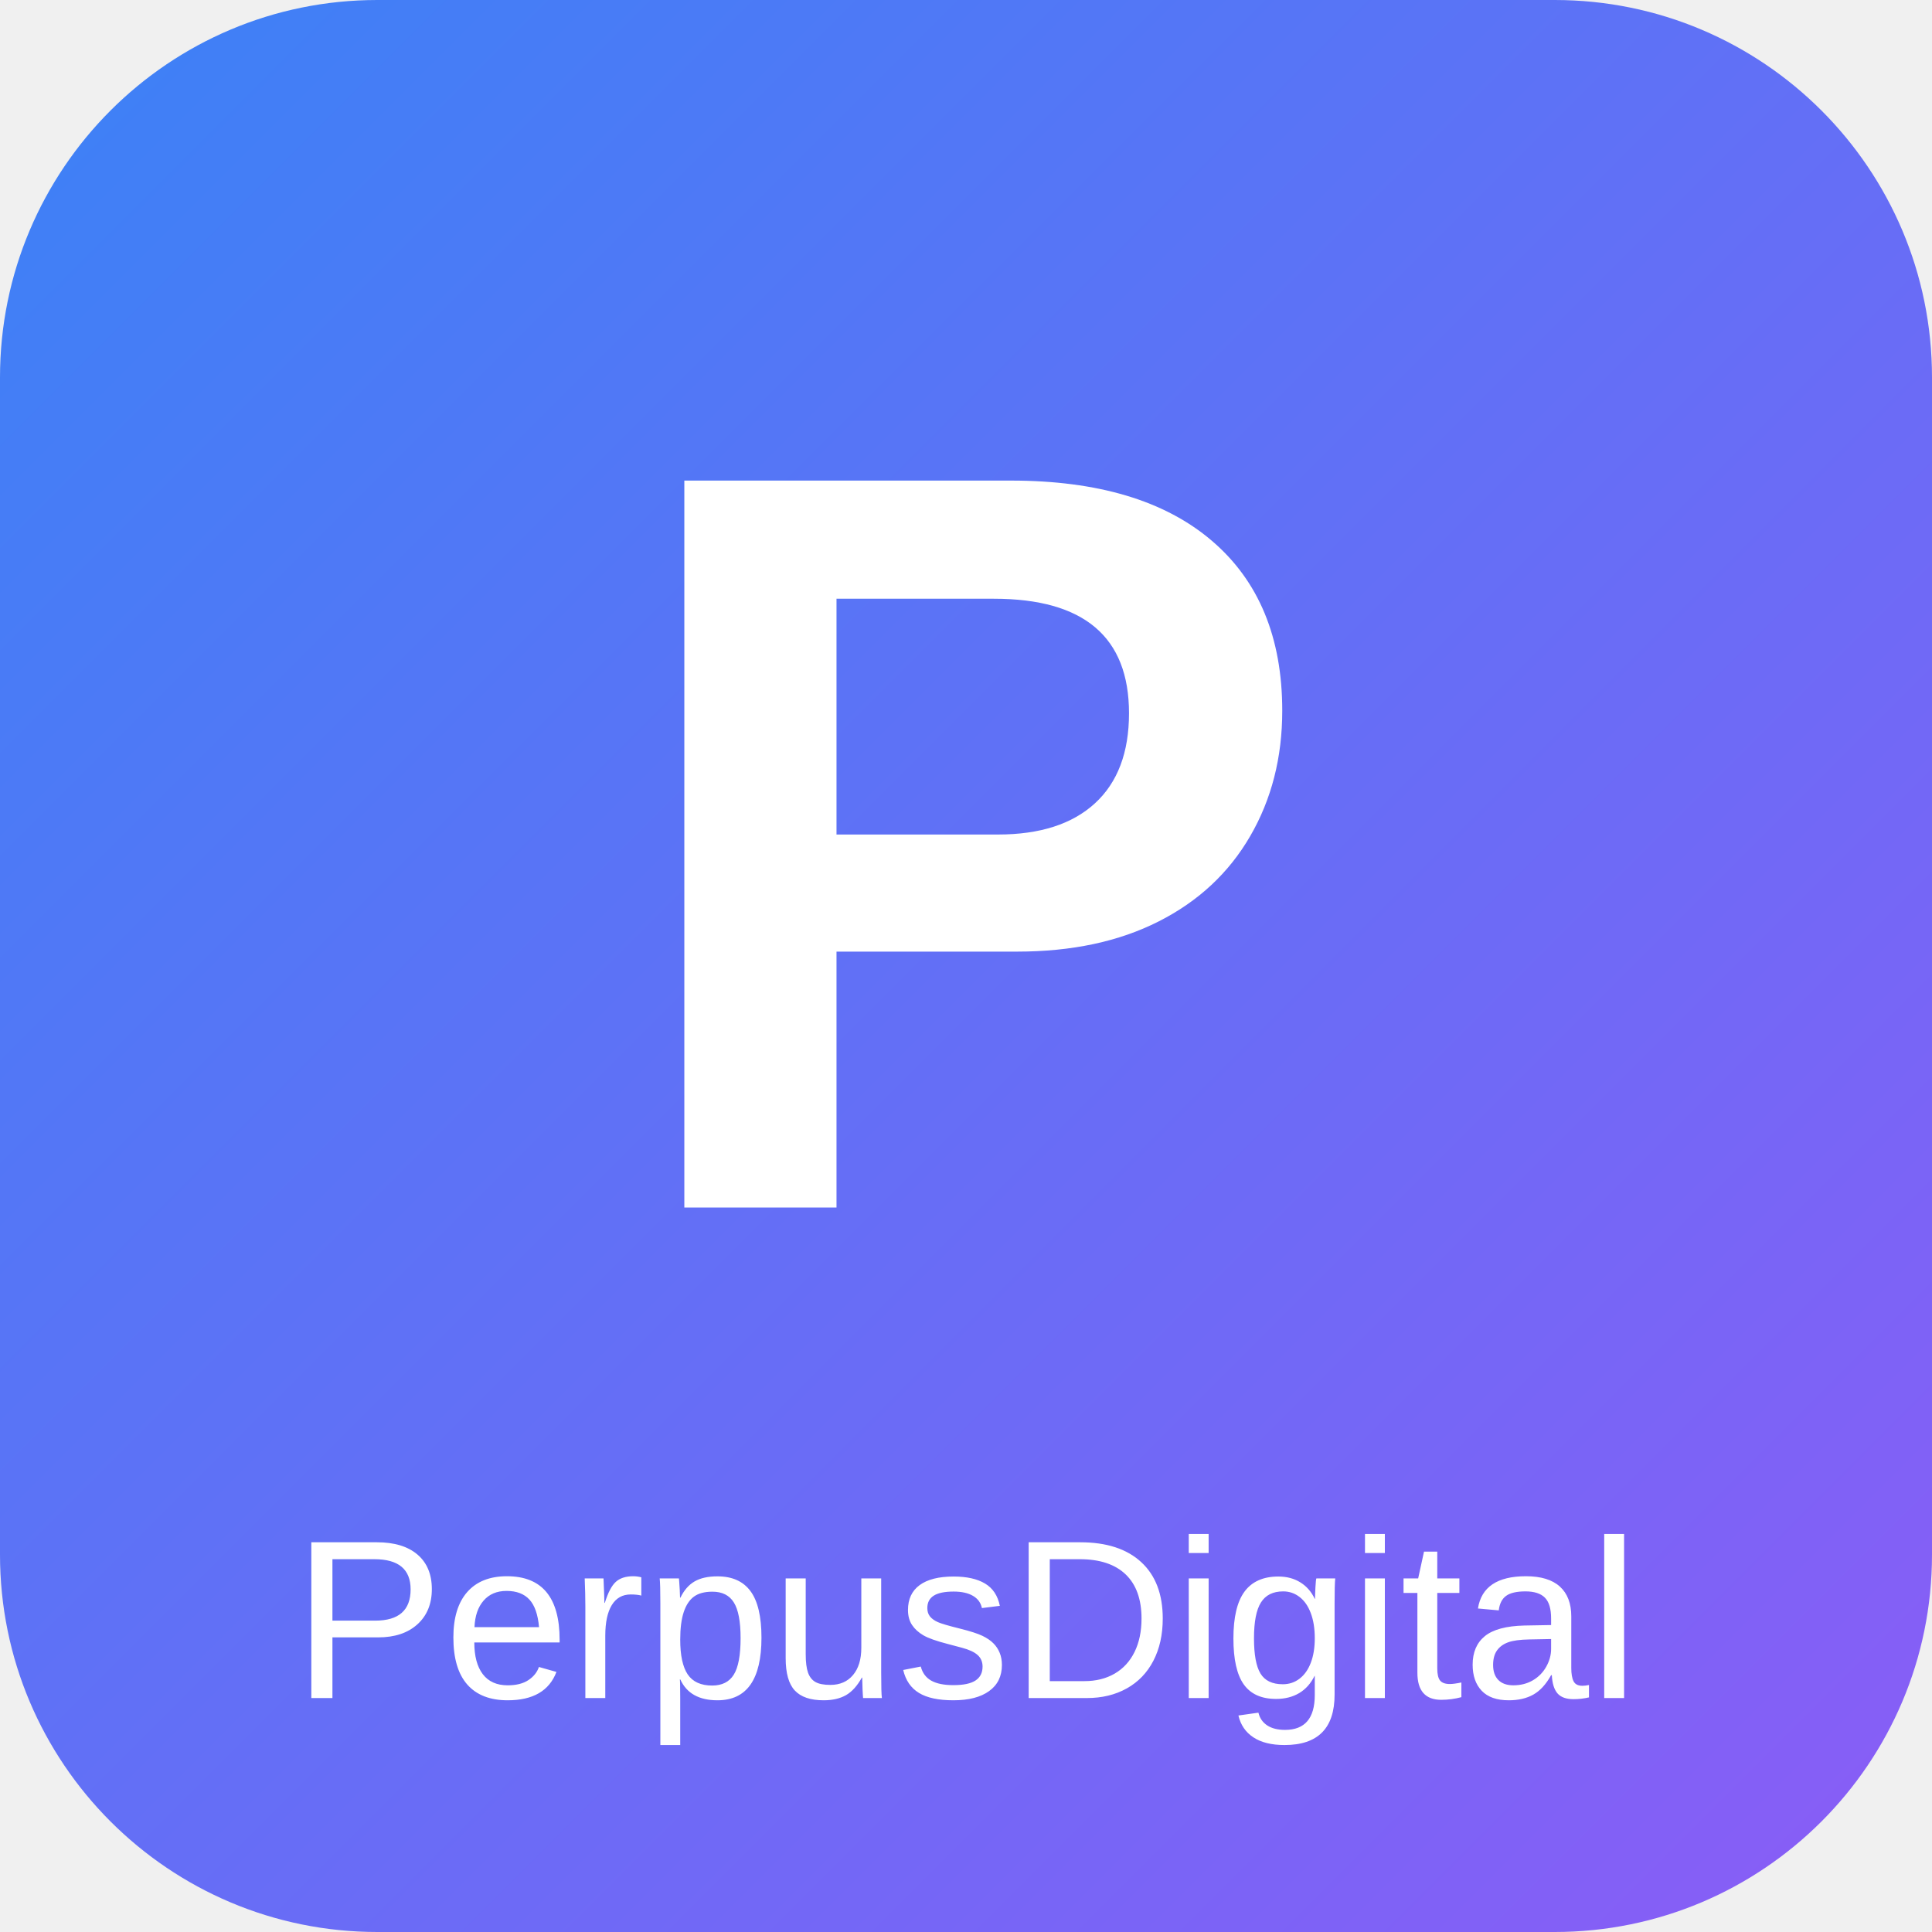
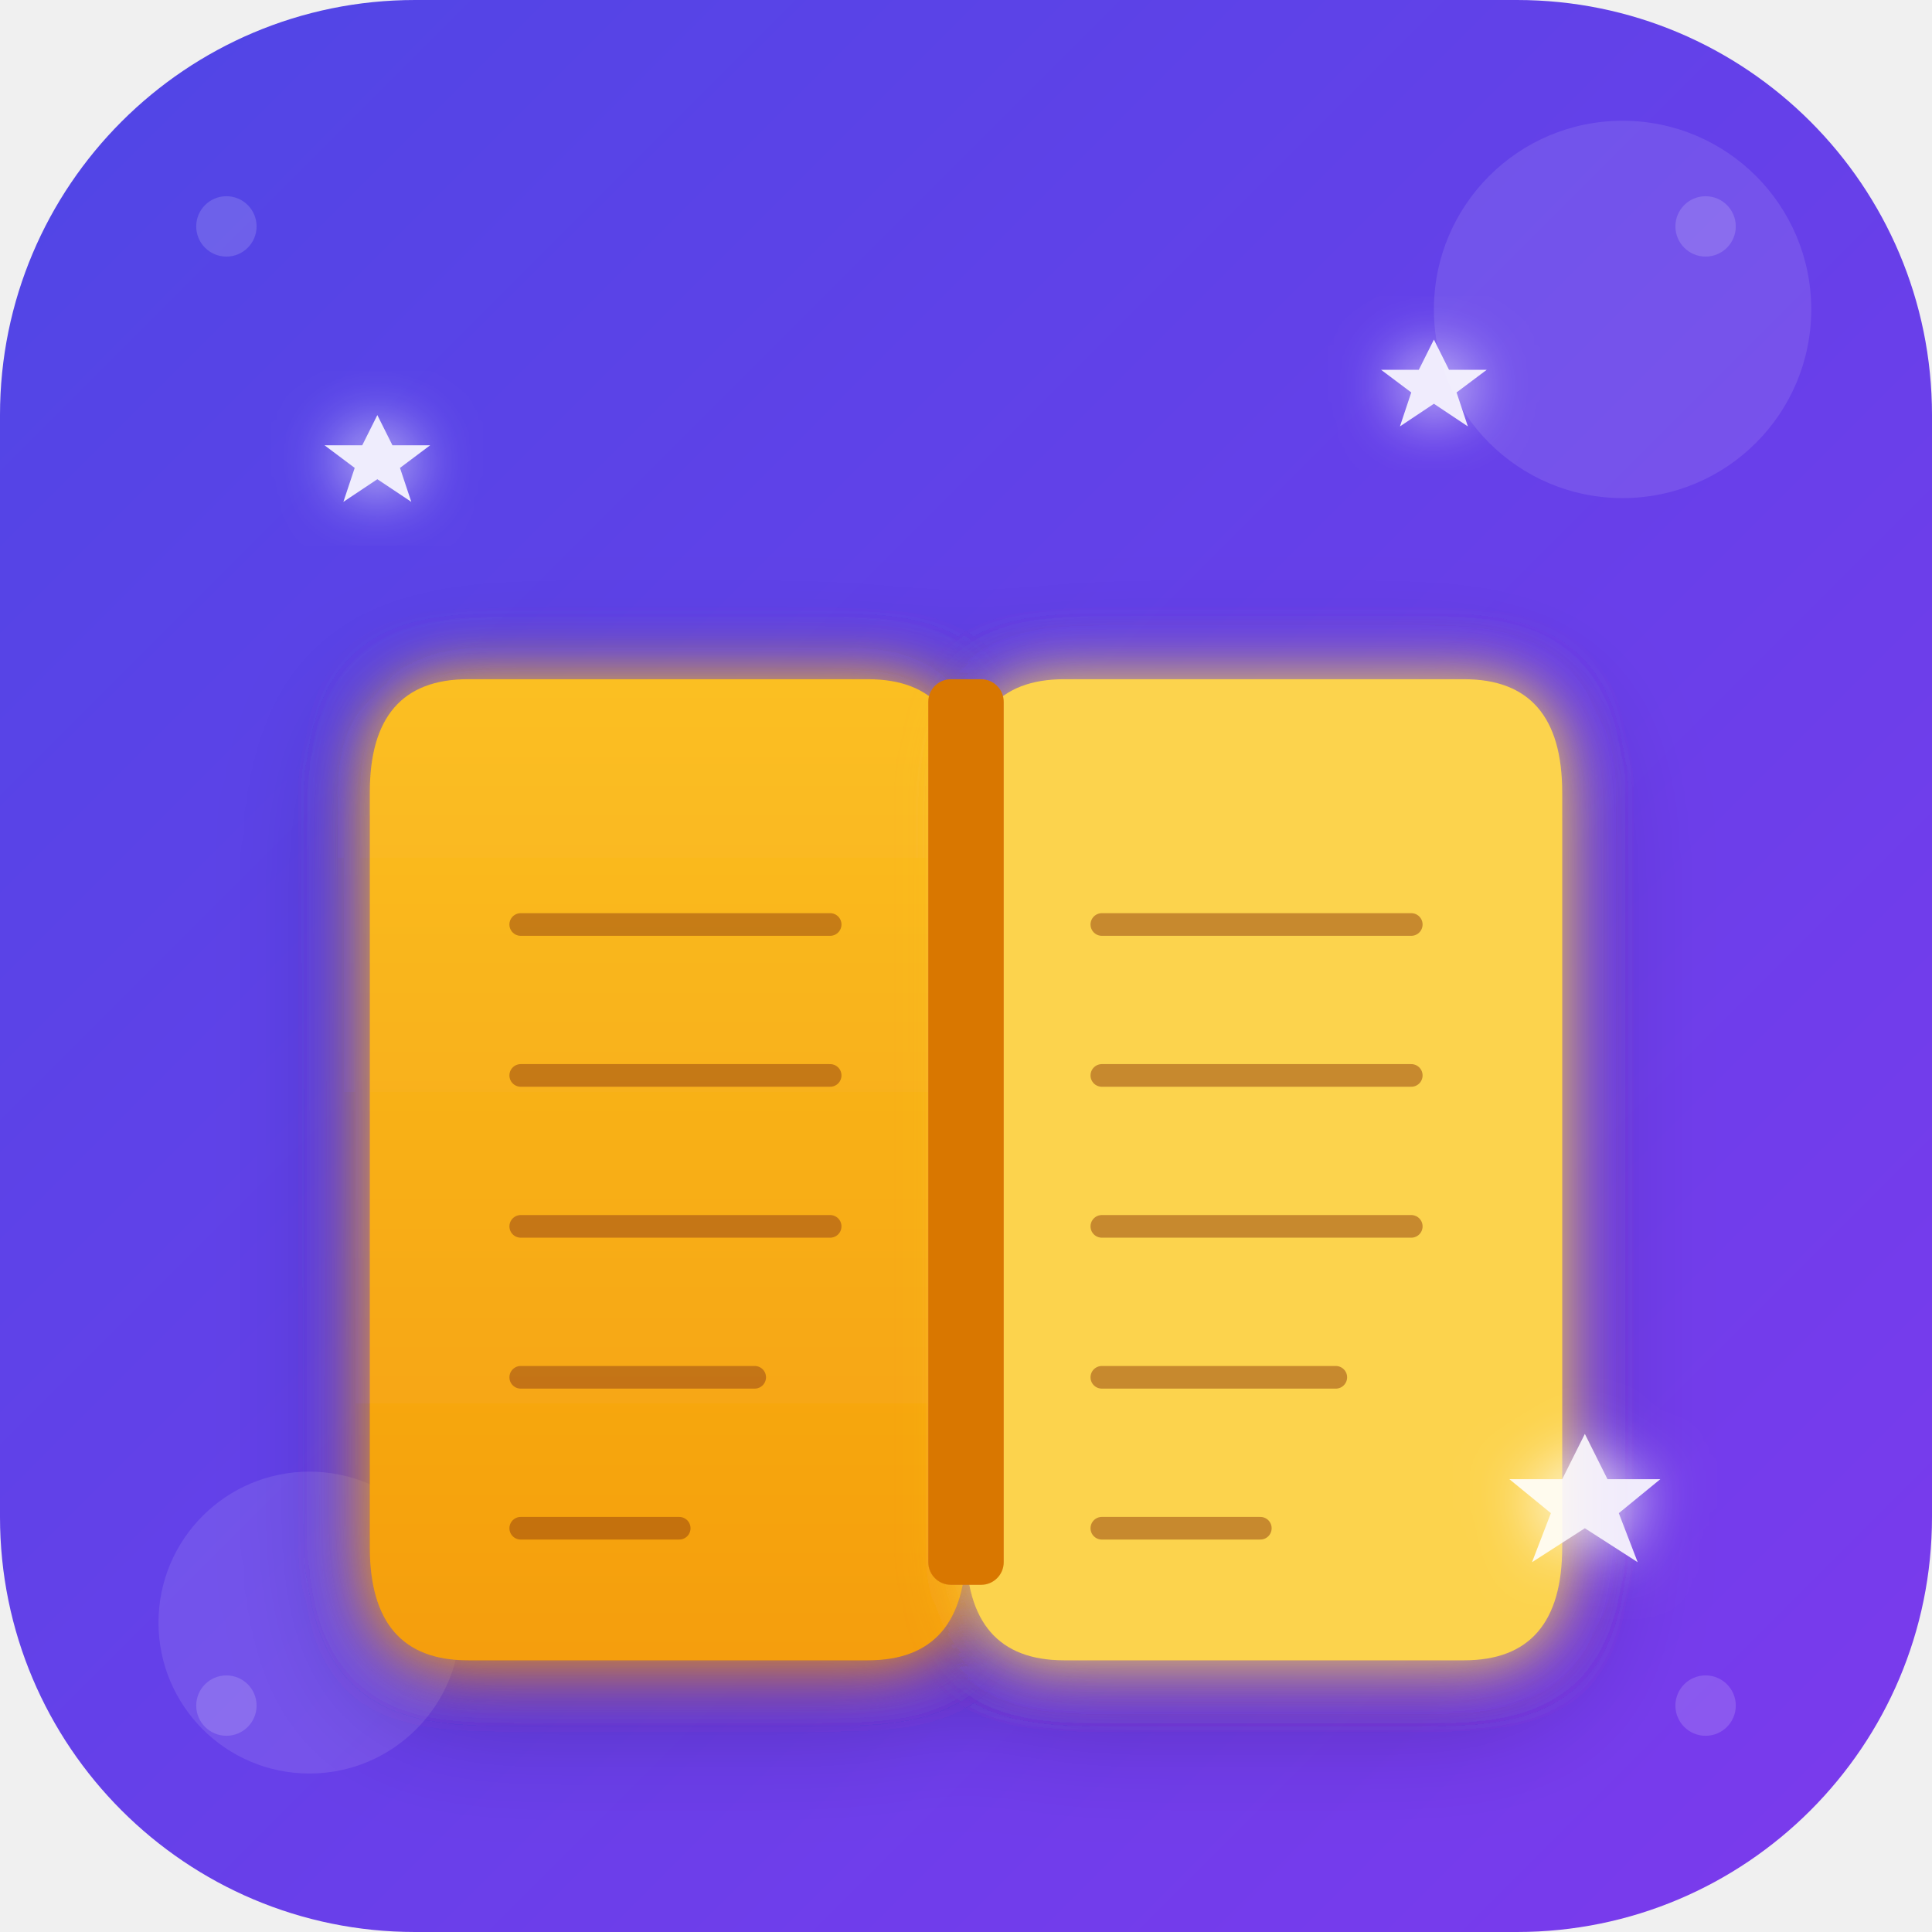
<svg xmlns="http://www.w3.org/2000/svg" viewBox="0 0 512 512">
  <defs>
-     <linearGradient id="grad1" x1="0%" y1="0%" x2="100%" y2="100%">
-       <stop offset="0%" style="stop-color:#3b82f6;stop-opacity:1" />
-       <stop offset="100%" style="stop-color:#8b5cf6;stop-opacity:1" />
+     <linearGradient id="bgGrad512" x1="0%" y1="0%" x2="100%" y2="100%">
+       <stop offset="0%" style="stop-color:#4f46e5;stop-opacity:1" />
+       <stop offset="100%" style="stop-color:#7c3aed;stop-opacity:1" />
    </linearGradient>
+     <linearGradient id="bookGrad512" x1="0%" y1="0%" x2="0%" y2="100%">
+       <stop offset="0%" style="stop-color:#fbbf24;stop-opacity:1" />
+       <stop offset="100%" style="stop-color:#f59e0b;stop-opacity:1" />
+     </linearGradient>
+     <filter id="glow512" x="-50%" y="-50%" width="200%" height="200%">
+       <feGaussianBlur stdDeviation="8" result="coloredBlur" />
+       <feMerge>
+         <feMergeNode in="coloredBlur" />
+         <feMergeNode in="SourceGraphic" />
+       </feMerge>
+     </filter>
+     <filter id="shadow512" x="-50%" y="-50%" width="200%" height="200%">
+       <feDropShadow dx="0" dy="8" stdDeviation="16" flood-opacity="0.3" />
+     </filter>
  </defs>
-   <rect width="512" height="512" rx="100" fill="url(#grad1)" />
-   <text x="256" y="320" font-family="Arial, sans-serif" font-size="280" font-weight="bold" fill="white" text-anchor="middle">P</text>
-   <text x="256" y="450" font-family="Arial, sans-serif" font-size="60" fill="white" text-anchor="middle">PerpusDigital</text>
+   <rect width="512" height="512" rx="110" fill="url(#bgGrad512)" />
+   <circle cx="430" cy="82" r="50" fill="white" opacity="0.1" />
+   <circle cx="82" cy="430" r="40" fill="white" opacity="0.1" />
+   <g filter="url(#shadow512)" transform="translate(70, 130)">
+     <path d="M186 50 L186 280 Q186 310 160 310 L54 310 Q28 310 28 280 L28 80 Q28 50 54 50 L160 50 Q186 50 186 80" fill="url(#bookGrad512)" filter="url(#glow512)" />
+     <path d="M186 50 L186 280 Q186 310 212 310 L318 310 Q344 310 344 280 L344 80 Q344 50 318 50 L212 50 Q186 50 186 80" fill="#fcd34d" filter="url(#glow512)" />
+     <rect x="176" y="50" width="20" height="240" fill="#d97706" rx="6" />
+     <line x1="68" y1="115" x2="150" y2="115" stroke="#92400e" stroke-width="6" stroke-linecap="round" opacity="0.5" />
+     <line x1="68" y1="155" x2="150" y2="155" stroke="#92400e" stroke-width="6" stroke-linecap="round" opacity="0.5" />
+     <line x1="68" y1="195" x2="150" y2="195" stroke="#92400e" stroke-width="6" stroke-linecap="round" opacity="0.5" />
+     <line x1="68" y1="235" x2="130" y2="235" stroke="#92400e" stroke-width="6" stroke-linecap="round" opacity="0.5" />
+     <line x1="68" y1="275" x2="110" y2="275" stroke="#92400e" stroke-width="6" stroke-linecap="round" opacity="0.5" />
+     <line x1="222" y1="115" x2="304" y2="115" stroke="#92400e" stroke-width="6" stroke-linecap="round" opacity="0.5" />
+     <line x1="222" y1="155" x2="304" y2="155" stroke="#92400e" stroke-width="6" stroke-linecap="round" opacity="0.5" />
+     <line x1="222" y1="195" x2="304" y2="195" stroke="#92400e" stroke-width="6" stroke-linecap="round" opacity="0.5" />
+     <line x1="222" y1="235" x2="284" y2="235" stroke="#92400e" stroke-width="6" stroke-linecap="round" opacity="0.5" />
+     <line x1="222" y1="275" x2="264" y2="275" stroke="#92400e" stroke-width="6" stroke-linecap="round" opacity="0.5" />
+   </g>
+   <g fill="white" opacity="0.9">
+     <polygon points="420,380 426,392 440,392 429,401 434,414 420,405 406,414 411,401 400,392 414,392" filter="url(#glow512)" />
+     <polygon points="100,110 104,118 114,118 106,124 109,133 100,127 91,133 94,124 86,118 96,118" filter="url(#glow512)" />
+     <polygon points="380,90 384,98 394,98 386,104 389,113 380,107 371,113 374,104 366,98 376,98" filter="url(#glow512)" />
+   </g>
+   <g fill="white" opacity="0.15">
+     <circle cx="60" cy="60" r="8" />
+     <circle cx="452" cy="60" r="8" />
+     <circle cx="60" cy="452" r="8" />
+     <circle cx="452" cy="452" r="8" />
+   </g>
</svg>
